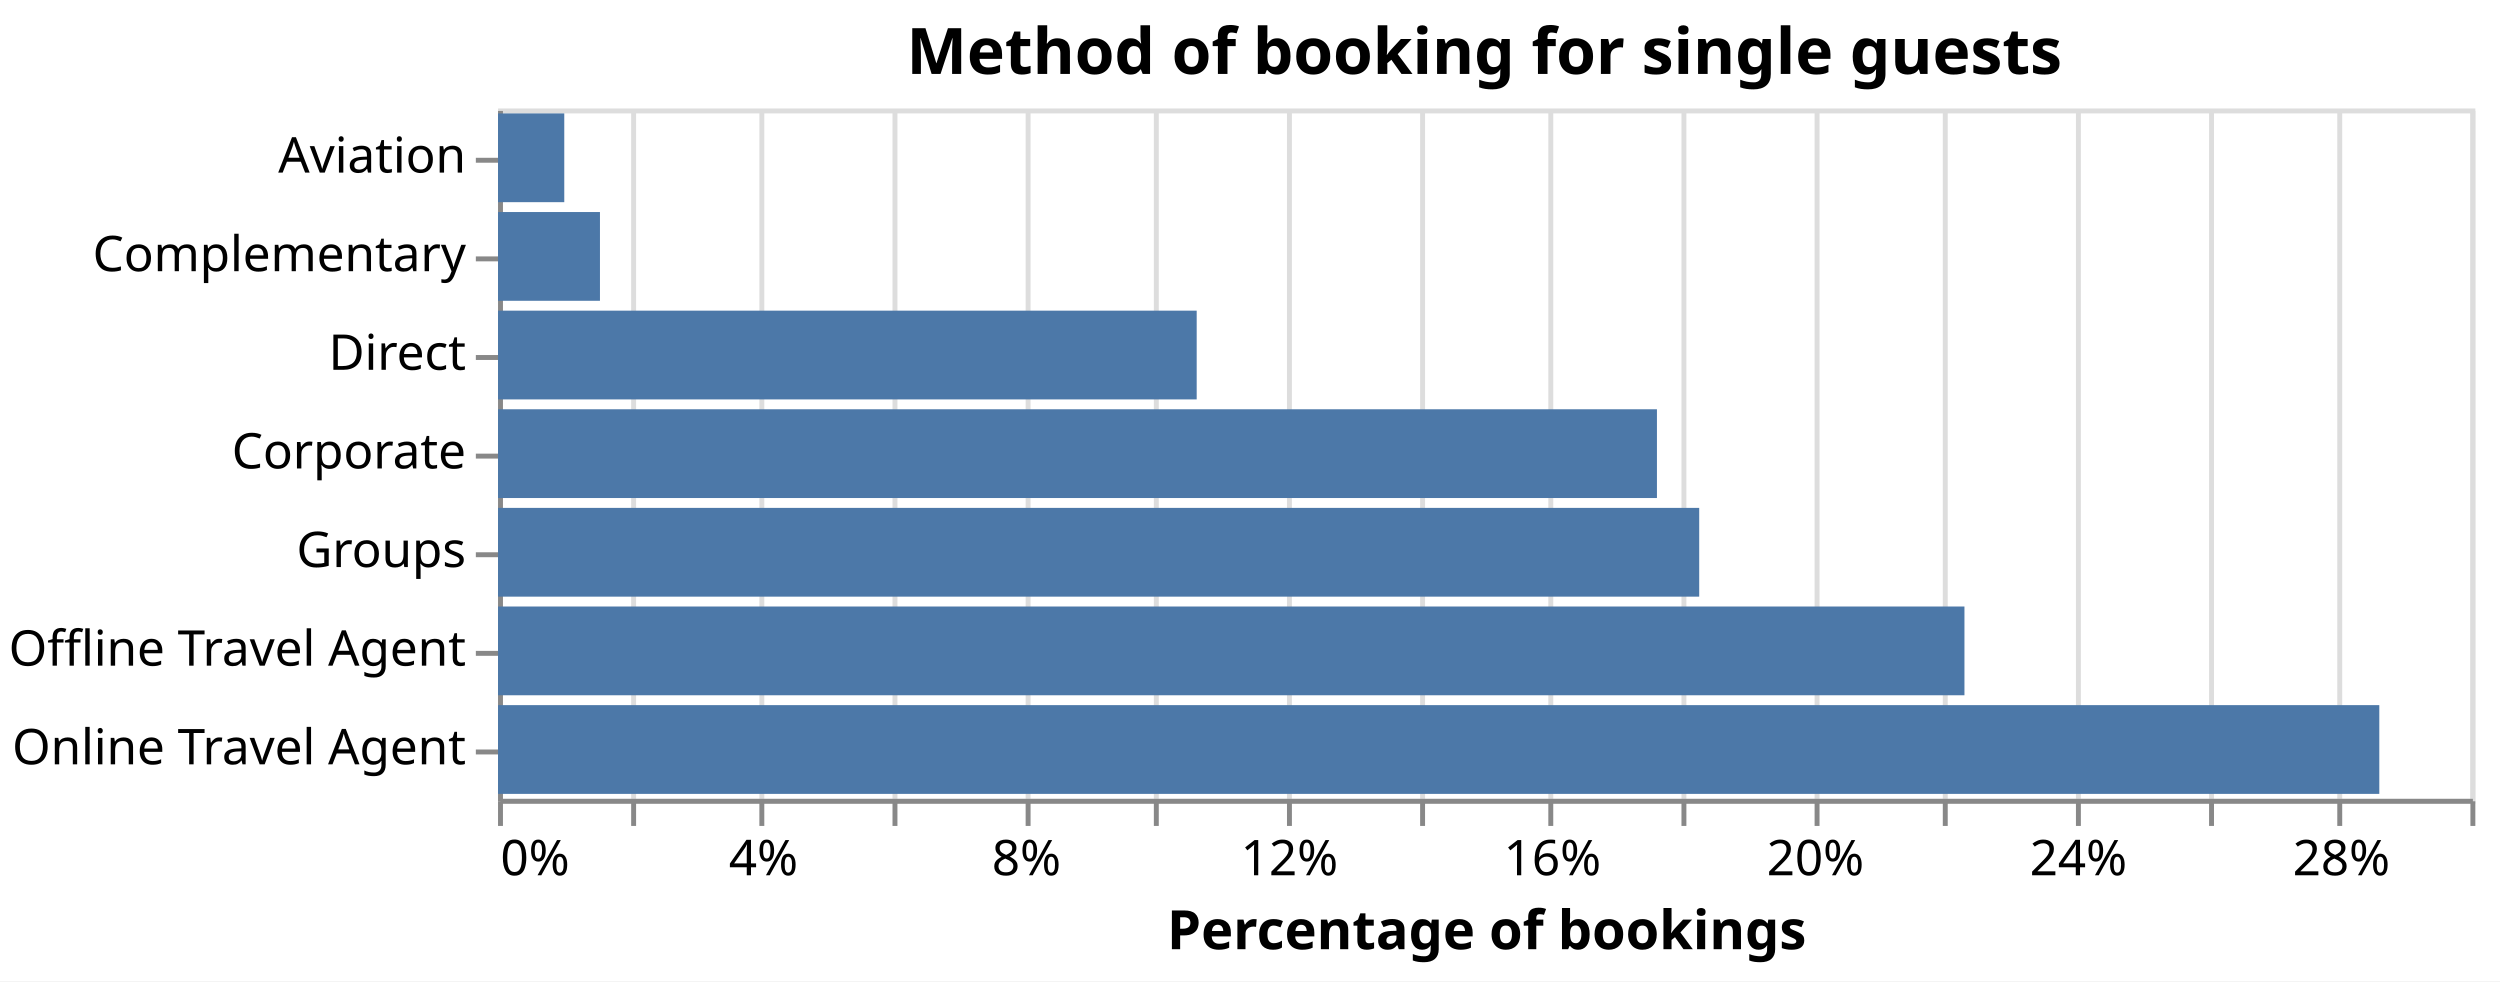
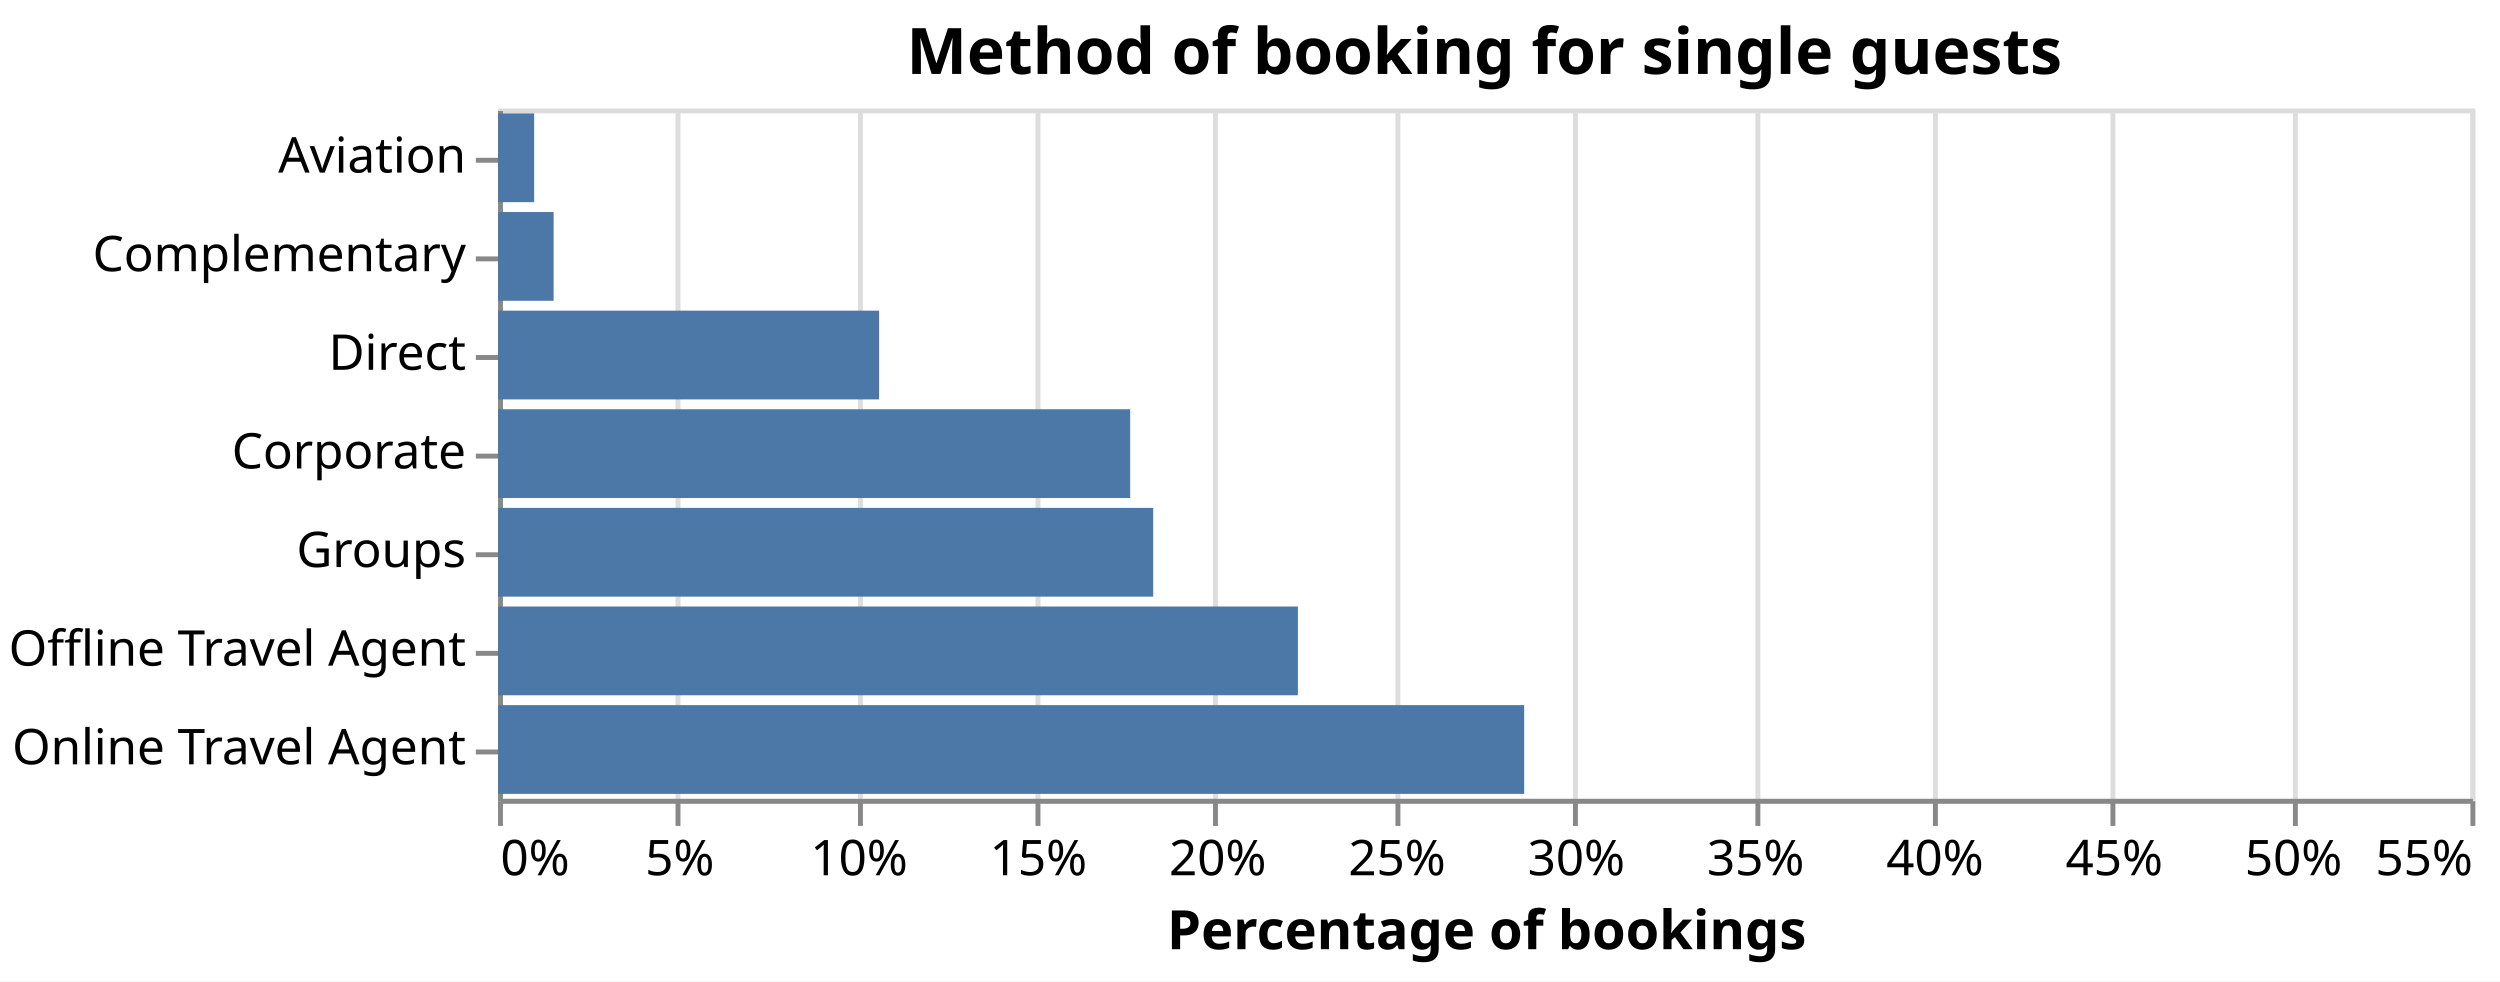
<svg xmlns="http://www.w3.org/2000/svg" version="1.1" class="marks" width="507" height="199" viewBox="0 0 507 199">
  <rect width="507" height="199" fill="white" />
  <g fill="none" stroke-miterlimit="10" transform="translate(101,22)">
    <g class="mark-group role-frame root" role="graphics-object" aria-roledescription="group mark container">
      <g transform="translate(0,0)">
        <path class="background" aria-hidden="true" d="M0.5,0.5h400v140h-400Z" stroke="#ddd" />
        <g>
-           <g class="mark-group role-axis" role="graphics-symbol" aria-roledescription="axis" aria-label="X-axis for a linear scale with values from 0.00 to 0.30">
+           <g class="mark-group role-axis" role="graphics-symbol" aria-roledescription="axis" aria-label="X-axis for a linear scale with values from 0.0 to 0.6">
            <g transform="translate(0.5,140.5)">
              <path class="background" aria-hidden="true" d="M0,0h0v0h0Z" pointer-events="none" />
              <g>
                <g class="mark-rule role-axis-grid" pointer-events="none">
                  <line transform="translate(0,0)" x2="0" y2="-140" stroke="#ddd" stroke-width="1" opacity="1" />
-                   <line transform="translate(27,0)" x2="0" y2="-140" stroke="#ddd" stroke-width="1" opacity="1" />
-                   <line transform="translate(53,0)" x2="0" y2="-140" stroke="#ddd" stroke-width="1" opacity="1" />
-                   <line transform="translate(80,0)" x2="0" y2="-140" stroke="#ddd" stroke-width="1" opacity="1" />
-                   <line transform="translate(107,0)" x2="0" y2="-140" stroke="#ddd" stroke-width="1" opacity="1" />
-                   <line transform="translate(133,0)" x2="0" y2="-140" stroke="#ddd" stroke-width="1" opacity="1" />
-                   <line transform="translate(160,0)" x2="0" y2="-140" stroke="#ddd" stroke-width="1" opacity="1" />
-                   <line transform="translate(187,0)" x2="0" y2="-140" stroke="#ddd" stroke-width="1" opacity="1" />
-                   <line transform="translate(213,0)" x2="0" y2="-140" stroke="#ddd" stroke-width="1" opacity="1" />
-                   <line transform="translate(240,0)" x2="0" y2="-140" stroke="#ddd" stroke-width="1" opacity="1" />
-                   <line transform="translate(267,0)" x2="0" y2="-140" stroke="#ddd" stroke-width="1" opacity="1" />
-                   <line transform="translate(293,0)" x2="0" y2="-140" stroke="#ddd" stroke-width="1" opacity="1" />
-                   <line transform="translate(320,0)" x2="0" y2="-140" stroke="#ddd" stroke-width="1" opacity="1" />
-                   <line transform="translate(347,0)" x2="0" y2="-140" stroke="#ddd" stroke-width="1" opacity="1" />
-                   <line transform="translate(373,0)" x2="0" y2="-140" stroke="#ddd" stroke-width="1" opacity="1" />
+                   <line transform="translate(36,0)" x2="0" y2="-140" stroke="#ddd" stroke-width="1" opacity="1" />
+                   <line transform="translate(73,0)" x2="0" y2="-140" stroke="#ddd" stroke-width="1" opacity="1" />
+                   <line transform="translate(109,0)" x2="0" y2="-140" stroke="#ddd" stroke-width="1" opacity="1" />
+                   <line transform="translate(145,0)" x2="0" y2="-140" stroke="#ddd" stroke-width="1" opacity="1" />
+                   <line transform="translate(182,0)" x2="0" y2="-140" stroke="#ddd" stroke-width="1" opacity="1" />
+                   <line transform="translate(218,0)" x2="0" y2="-140" stroke="#ddd" stroke-width="1" opacity="1" />
+                   <line transform="translate(255,0)" x2="0" y2="-140" stroke="#ddd" stroke-width="1" opacity="1" />
+                   <line transform="translate(291,0)" x2="0" y2="-140" stroke="#ddd" stroke-width="1" opacity="1" />
+                   <line transform="translate(327,0)" x2="0" y2="-140" stroke="#ddd" stroke-width="1" opacity="1" />
+                   <line transform="translate(364,0)" x2="0" y2="-140" stroke="#ddd" stroke-width="1" opacity="1" />
                  <line transform="translate(400,0)" x2="0" y2="-140" stroke="#ddd" stroke-width="1" opacity="1" />
                </g>
              </g>
              <path class="foreground" aria-hidden="true" d="" pointer-events="none" display="none" />
            </g>
          </g>
-           <g class="mark-group role-axis" role="graphics-symbol" aria-roledescription="axis" aria-label="X-axis titled 'Percentage of bookings' for a linear scale with values from 0% to 30%">
+           <g class="mark-group role-axis" role="graphics-symbol" aria-roledescription="axis" aria-label="X-axis titled 'Percentage of bookings' for a linear scale with values from 0% to 55%">
            <g transform="translate(0.5,140.5)">
              <path class="background" aria-hidden="true" d="M0,0h0v0h0Z" pointer-events="none" />
              <g>
                <g class="mark-rule role-axis-tick" pointer-events="none">
                  <line transform="translate(0,0)" x2="0" y2="5" stroke="#888" stroke-width="1" opacity="1" />
-                   <line transform="translate(27,0)" x2="0" y2="5" stroke="#888" stroke-width="1" opacity="1" />
-                   <line transform="translate(53,0)" x2="0" y2="5" stroke="#888" stroke-width="1" opacity="1" />
-                   <line transform="translate(80,0)" x2="0" y2="5" stroke="#888" stroke-width="1" opacity="1" />
-                   <line transform="translate(107,0)" x2="0" y2="5" stroke="#888" stroke-width="1" opacity="1" />
-                   <line transform="translate(133,0)" x2="0" y2="5" stroke="#888" stroke-width="1" opacity="1" />
-                   <line transform="translate(160,0)" x2="0" y2="5" stroke="#888" stroke-width="1" opacity="1" />
-                   <line transform="translate(187,0)" x2="0" y2="5" stroke="#888" stroke-width="1" opacity="1" />
-                   <line transform="translate(213,0)" x2="0" y2="5" stroke="#888" stroke-width="1" opacity="1" />
-                   <line transform="translate(240,0)" x2="0" y2="5" stroke="#888" stroke-width="1" opacity="1" />
-                   <line transform="translate(267,0)" x2="0" y2="5" stroke="#888" stroke-width="1" opacity="1" />
-                   <line transform="translate(293,0)" x2="0" y2="5" stroke="#888" stroke-width="1" opacity="1" />
-                   <line transform="translate(320,0)" x2="0" y2="5" stroke="#888" stroke-width="1" opacity="1" />
-                   <line transform="translate(347,0)" x2="0" y2="5" stroke="#888" stroke-width="1" opacity="1" />
-                   <line transform="translate(373,0)" x2="0" y2="5" stroke="#888" stroke-width="1" opacity="1" />
+                   <line transform="translate(36,0)" x2="0" y2="5" stroke="#888" stroke-width="1" opacity="1" />
+                   <line transform="translate(73,0)" x2="0" y2="5" stroke="#888" stroke-width="1" opacity="1" />
+                   <line transform="translate(109,0)" x2="0" y2="5" stroke="#888" stroke-width="1" opacity="1" />
+                   <line transform="translate(145,0)" x2="0" y2="5" stroke="#888" stroke-width="1" opacity="1" />
+                   <line transform="translate(182,0)" x2="0" y2="5" stroke="#888" stroke-width="1" opacity="1" />
+                   <line transform="translate(218,0)" x2="0" y2="5" stroke="#888" stroke-width="1" opacity="1" />
+                   <line transform="translate(255,0)" x2="0" y2="5" stroke="#888" stroke-width="1" opacity="1" />
+                   <line transform="translate(291,0)" x2="0" y2="5" stroke="#888" stroke-width="1" opacity="1" />
+                   <line transform="translate(327,0)" x2="0" y2="5" stroke="#888" stroke-width="1" opacity="1" />
+                   <line transform="translate(364,0)" x2="0" y2="5" stroke="#888" stroke-width="1" opacity="1" />
                  <line transform="translate(400,0)" x2="0" y2="5" stroke="#888" stroke-width="1" opacity="1" />
                </g>
                <g class="mark-text role-axis-label" pointer-events="none">
                  <text text-anchor="start" transform="translate(0,15)" font-family="sans-serif" font-size="10px" fill="#000" opacity="1">0%</text>
-                   <text text-anchor="middle" transform="translate(26.66667,15)" font-family="sans-serif" font-size="10px" fill="#000" opacity="0">2%</text>
-                   <text text-anchor="middle" transform="translate(53.33333,15)" font-family="sans-serif" font-size="10px" fill="#000" opacity="1">4%</text>
-                   <text text-anchor="middle" transform="translate(80,15)" font-family="sans-serif" font-size="10px" fill="#000" opacity="0">6%</text>
-                   <text text-anchor="middle" transform="translate(106.6667,15)" font-family="sans-serif" font-size="10px" fill="#000" opacity="1">8%</text>
-                   <text text-anchor="middle" transform="translate(133.3333,15)" font-family="sans-serif" font-size="10px" fill="#000" opacity="0">10%</text>
-                   <text text-anchor="middle" transform="translate(160,15)" font-family="sans-serif" font-size="10px" fill="#000" opacity="1">12%</text>
-                   <text text-anchor="middle" transform="translate(186.6667,15)" font-family="sans-serif" font-size="10px" fill="#000" opacity="0">14%</text>
-                   <text text-anchor="middle" transform="translate(213.3333,15)" font-family="sans-serif" font-size="10px" fill="#000" opacity="1">16%</text>
-                   <text text-anchor="middle" transform="translate(240,15)" font-family="sans-serif" font-size="10px" fill="#000" opacity="0">18%</text>
-                   <text text-anchor="middle" transform="translate(266.6667,15)" font-family="sans-serif" font-size="10px" fill="#000" opacity="1">20%</text>
-                   <text text-anchor="middle" transform="translate(293.3333,15)" font-family="sans-serif" font-size="10px" fill="#000" opacity="0">22%</text>
-                   <text text-anchor="middle" transform="translate(320,15)" font-family="sans-serif" font-size="10px" fill="#000" opacity="1">24%</text>
-                   <text text-anchor="middle" transform="translate(346.6667,15)" font-family="sans-serif" font-size="10px" fill="#000" opacity="0">26%</text>
-                   <text text-anchor="middle" transform="translate(373.3333,15)" font-family="sans-serif" font-size="10px" fill="#000" opacity="1">28%</text>
-                   <text text-anchor="end" transform="translate(400,15)" font-family="sans-serif" font-size="10px" fill="#000" opacity="0">30%</text>
+                   <text text-anchor="middle" transform="translate(36.36364,15)" font-family="sans-serif" font-size="10px" fill="#000" opacity="1">5%</text>
+                   <text text-anchor="middle" transform="translate(72.72727,15)" font-family="sans-serif" font-size="10px" fill="#000" opacity="1">10%</text>
+                   <text text-anchor="middle" transform="translate(109.0909,15)" font-family="sans-serif" font-size="10px" fill="#000" opacity="1">15%</text>
+                   <text text-anchor="middle" transform="translate(145.4545,15)" font-family="sans-serif" font-size="10px" fill="#000" opacity="1">20%</text>
+                   <text text-anchor="middle" transform="translate(181.8182,15)" font-family="sans-serif" font-size="10px" fill="#000" opacity="1">25%</text>
+                   <text text-anchor="middle" transform="translate(218.1818,15)" font-family="sans-serif" font-size="10px" fill="#000" opacity="1">30%</text>
+                   <text text-anchor="middle" transform="translate(254.5455,15)" font-family="sans-serif" font-size="10px" fill="#000" opacity="1">35%</text>
+                   <text text-anchor="middle" transform="translate(290.9091,15)" font-family="sans-serif" font-size="10px" fill="#000" opacity="1">40%</text>
+                   <text text-anchor="middle" transform="translate(327.2727,15)" font-family="sans-serif" font-size="10px" fill="#000" opacity="1">45%</text>
+                   <text text-anchor="middle" transform="translate(363.6364,15)" font-family="sans-serif" font-size="10px" fill="#000" opacity="1">50%</text>
+                   <text text-anchor="end" transform="translate(400,15)" font-family="sans-serif" font-size="10px" fill="#000" opacity="1">55%</text>
                </g>
                <g class="mark-rule role-axis-domain" pointer-events="none">
                  <line transform="translate(0,0)" x2="400" y2="0" stroke="#888" stroke-width="1" opacity="1" />
                </g>
                <g class="mark-text role-axis-title" pointer-events="none">
                  <text text-anchor="middle" transform="translate(200,30)" font-family="sans-serif" font-size="11px" font-weight="bold" fill="#000" opacity="1">Percentage of bookings</text>
                </g>
              </g>
              <path class="foreground" aria-hidden="true" d="" pointer-events="none" display="none" />
            </g>
          </g>
          <g class="mark-group role-axis" role="graphics-symbol" aria-roledescription="axis" aria-label="Y-axis for a discrete scale with 7 values: Aviation, Complementary, Direct, Corporate, Groups, Offline Travel Agent, Online Travel Agent">
            <g transform="translate(0.5,0.5)">
              <path class="background" aria-hidden="true" d="M0,0h0v0h0Z" pointer-events="none" />
              <g>
                <g class="mark-rule role-axis-tick" pointer-events="none">
                  <line transform="translate(0,10)" x2="-5" y2="0" stroke="#888" stroke-width="1" opacity="1" />
                  <line transform="translate(0,30)" x2="-5" y2="0" stroke="#888" stroke-width="1" opacity="1" />
                  <line transform="translate(0,50)" x2="-5" y2="0" stroke="#888" stroke-width="1" opacity="1" />
                  <line transform="translate(0,70)" x2="-5" y2="0" stroke="#888" stroke-width="1" opacity="1" />
                  <line transform="translate(0,90)" x2="-5" y2="0" stroke="#888" stroke-width="1" opacity="1" />
                  <line transform="translate(0,110)" x2="-5" y2="0" stroke="#888" stroke-width="1" opacity="1" />
                  <line transform="translate(0,130)" x2="-5" y2="0" stroke="#888" stroke-width="1" opacity="1" />
                </g>
                <g class="mark-text role-axis-label" pointer-events="none">
                  <text text-anchor="end" transform="translate(-7,12.5)" font-family="sans-serif" font-size="10px" fill="#000" opacity="1">Aviation</text>
                  <text text-anchor="end" transform="translate(-7,32.5)" font-family="sans-serif" font-size="10px" fill="#000" opacity="1">Complementary</text>
                  <text text-anchor="end" transform="translate(-7,52.5)" font-family="sans-serif" font-size="10px" fill="#000" opacity="1">Direct</text>
                  <text text-anchor="end" transform="translate(-7,72.5)" font-family="sans-serif" font-size="10px" fill="#000" opacity="1">Corporate</text>
                  <text text-anchor="end" transform="translate(-7,92.5)" font-family="sans-serif" font-size="10px" fill="#000" opacity="1">Groups</text>
                  <text text-anchor="end" transform="translate(-7,112.5)" font-family="sans-serif" font-size="10px" fill="#000" opacity="1">Offline Travel Agent</text>
                  <text text-anchor="end" transform="translate(-7,132.5)" font-family="sans-serif" font-size="10px" fill="#000" opacity="1">Online Travel Agent</text>
                </g>
                <g class="mark-rule role-axis-domain" pointer-events="none">
                  <line transform="translate(0,0)" x2="0" y2="140" stroke="#888" stroke-width="1" opacity="1" />
                </g>
              </g>
              <path class="foreground" aria-hidden="true" d="" pointer-events="none" display="none" />
            </g>
          </g>
          <g class="mark-rect role-mark marks" role="graphics-symbol" aria-roledescription="rect mark container">
-             <path d="M0,41h141.689v18h-141.689Z" fill="#4c78a8" />
-             <path d="M0,61h235.028v18h-235.028Z" fill="#4c78a8" />
-             <path d="M0,121h381.523v18h-381.523Z" fill="#4c78a8" />
-             <path d="M0,101h297.39v18h-297.39Z" fill="#4c78a8" />
-             <path d="M0,81h243.598v18h-243.598Z" fill="#4c78a8" />
-             <path d="M0,21h20.671v18h-20.671Z" fill="#4c78a8" />
-             <path d="M0,1h13.434v18h-13.434Z" fill="#4c78a8" />
+             <path d="M0,41h77.285v18h-77.285Z" fill="#4c78a8" />
+             <path d="M0,61h128.197v18h-128.197Z" fill="#4c78a8" />
+             <path d="M0,121h208.104v18h-208.104Z" fill="#4c78a8" />
+             <path d="M0,101h162.213v18h-162.213Z" fill="#4c78a8" />
+             <path d="M0,81h132.872v18h-132.872Z" fill="#4c78a8" />
+             <path d="M0,21h11.275v18h-11.275Z" fill="#4c78a8" />
+             <path d="M0,1h7.327v18h-7.327Z" fill="#4c78a8" />
          </g>
          <g class="mark-group role-title">
            <g transform="translate(200,-17)">
              <path class="background" aria-hidden="true" d="M0,0h0v0h0Z" pointer-events="none" />
              <g>
                <g class="mark-text role-title-text" role="graphics-symbol" aria-roledescription="title" aria-label="Title text 'Method of booking for single guests'" pointer-events="none">
                  <text text-anchor="middle" transform="translate(0,10)" font-family="sans-serif" font-size="13px" font-weight="bold" fill="#000" opacity="1">Method of booking for single guests</text>
                </g>
              </g>
              <path class="foreground" aria-hidden="true" d="" pointer-events="none" display="none" />
            </g>
          </g>
        </g>
        <path class="foreground" aria-hidden="true" d="" display="none" />
      </g>
    </g>
  </g>
</svg>
